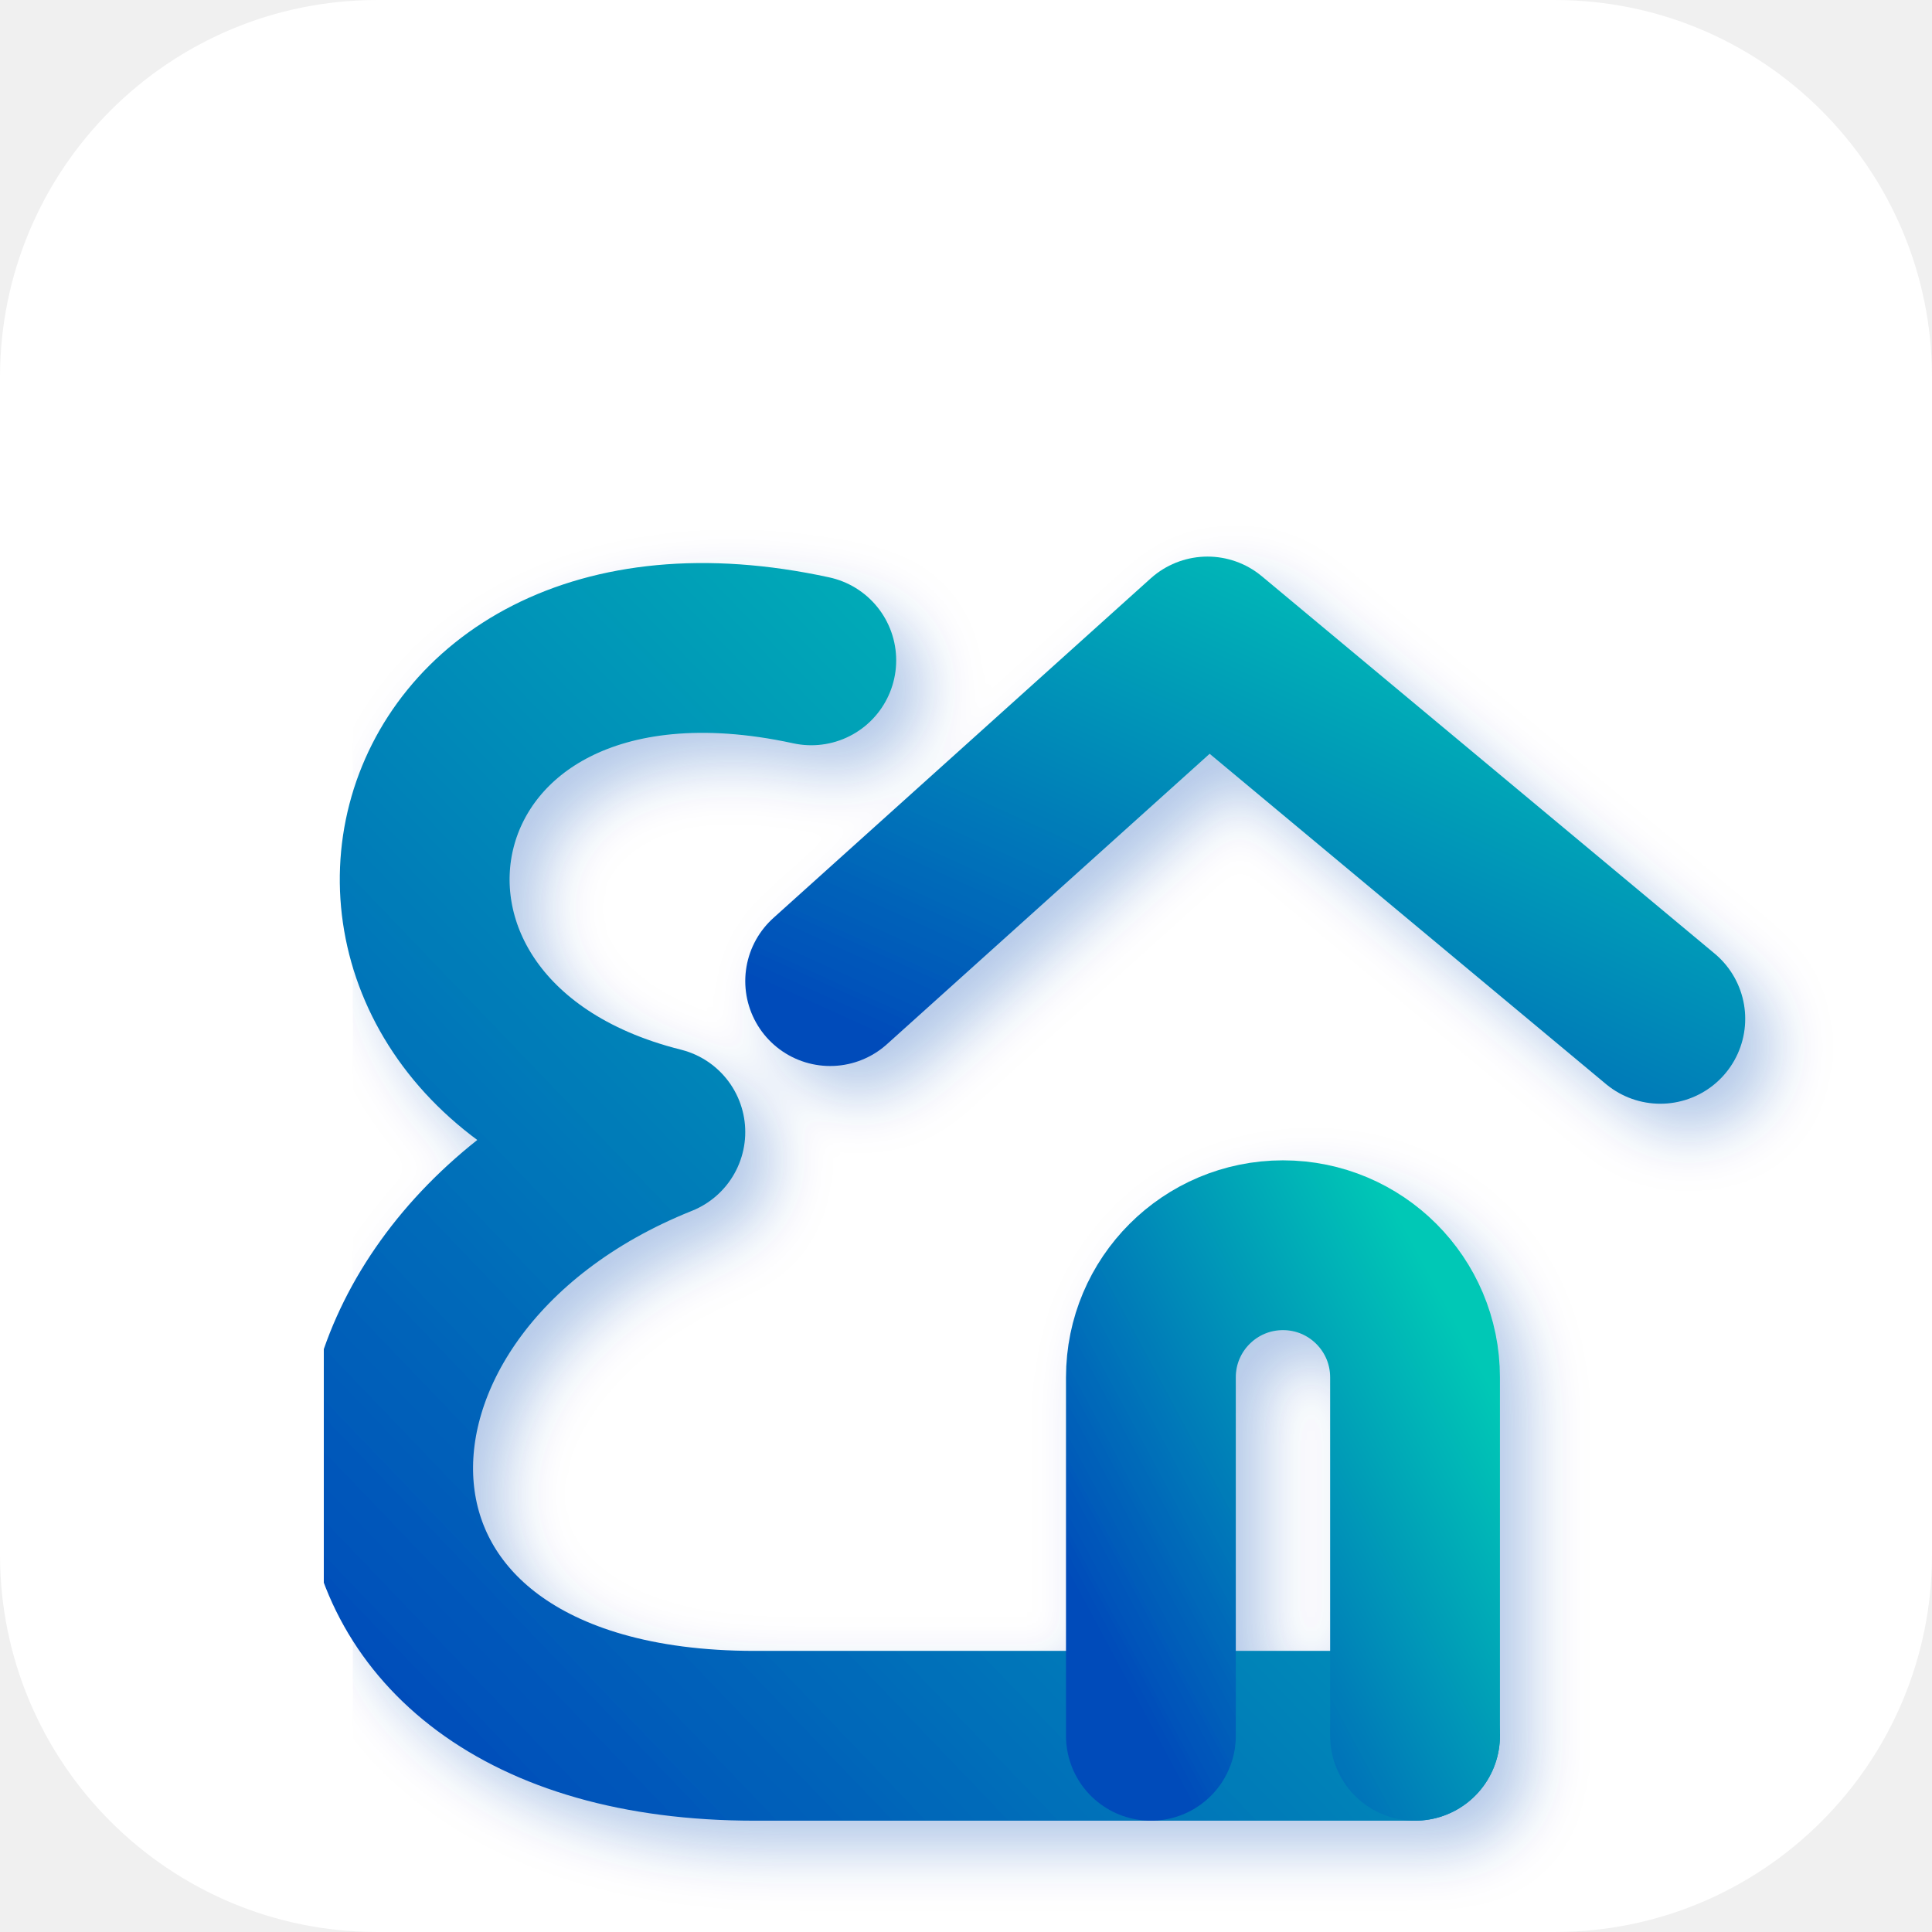
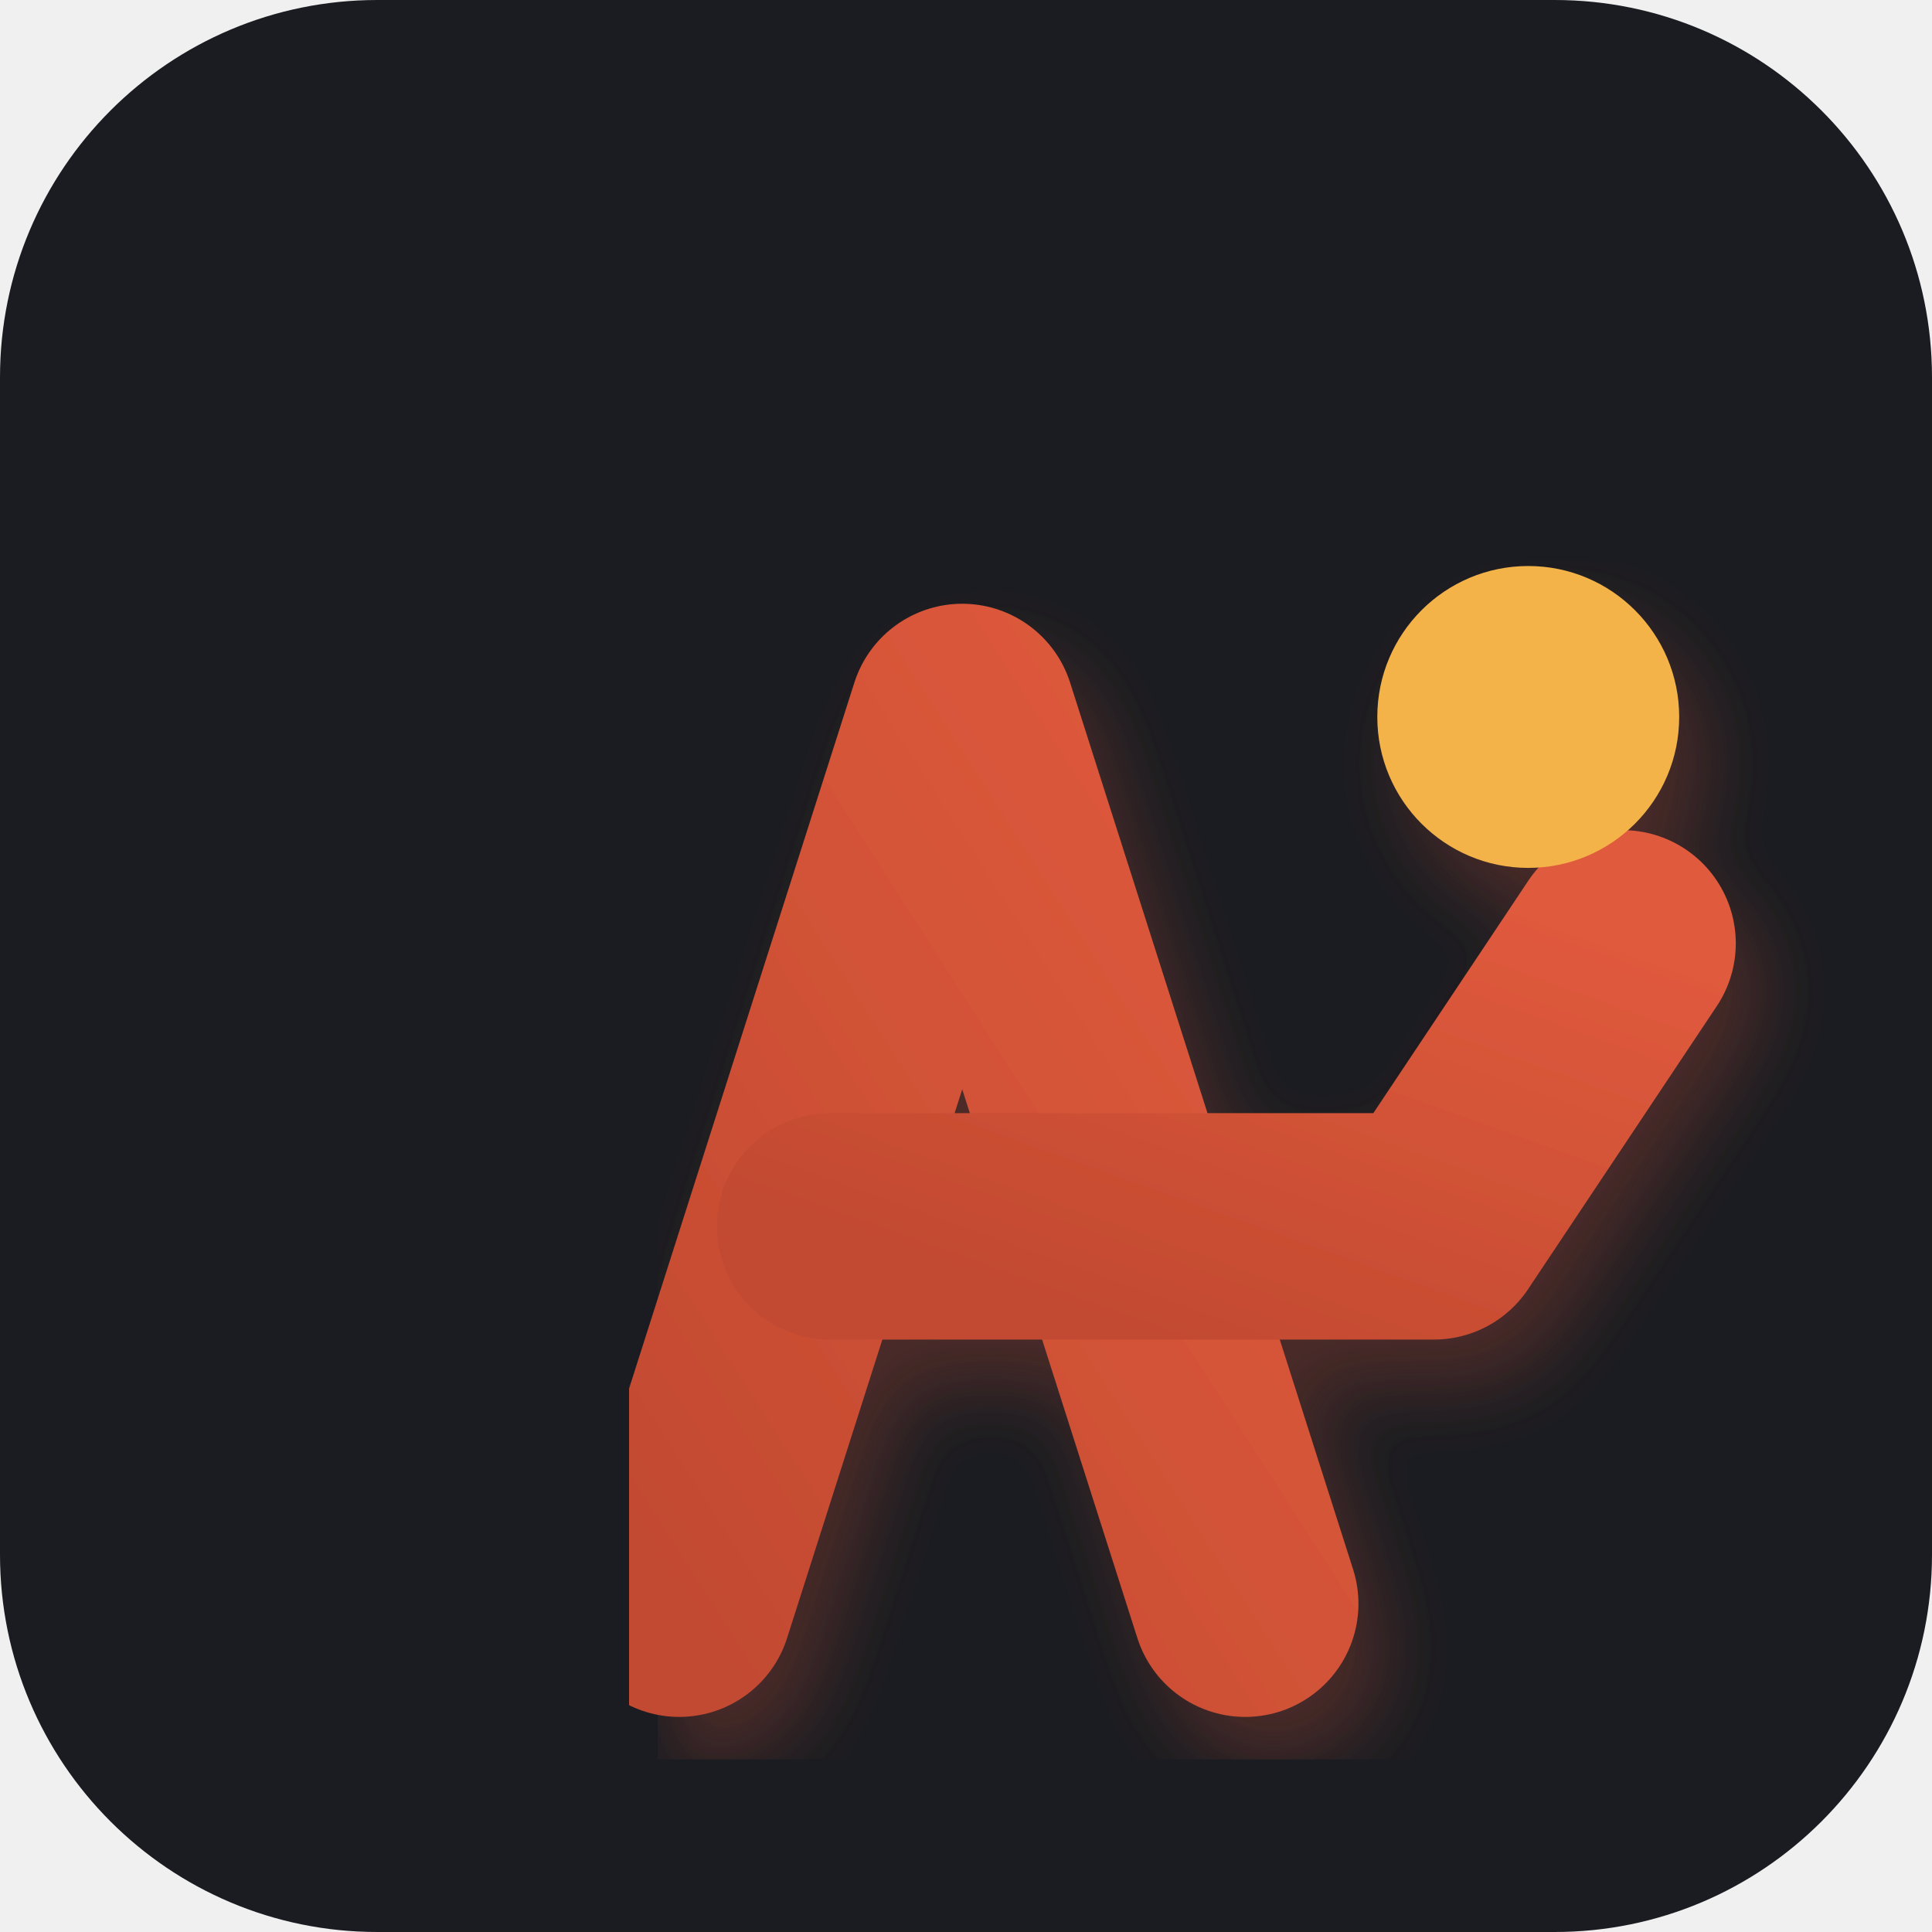
<svg xmlns="http://www.w3.org/2000/svg" viewBox="0 0 1024 1024">
  <defs>
-     <linearGradient id="g1" x1="0%" y1="100%" x2="100%" y2="0%">
-       <stop offset="0%" stop-color="#024bba" />
-       <stop offset="100%" stop-color="#00c8b6" />
+     <linearGradient id="brandGrad" x1="0%" y1="100%" x2="100%" y2="0%">
+       <stop offset="0%" stop-color="#C24A30" />
+       <stop offset="100%" stop-color="#E05A3D" />
    </linearGradient>
    <filter id="shadow" x="-5%" y="-5%" width="120%" height="120%">
-       <feDropShadow dx="15" dy="15" stdDeviation="15" flood-color="#004CB2" flood-opacity="0.3" />
+       <feDropShadow dx="15" dy="25" stdDeviation="20" flood-color="#E05A3D" flood-opacity="0.25" />
    </filter>
  </defs>
-   <rect width="1024" height="1024" fill="#ffffff" rx="200" />
-   <g transform="translate(100, 100)" filter="url(#shadow)">
-     <path d="M340 420 L 540 240 L 780 440" fill="none" stroke="url(#g1)" stroke-width="90" stroke-linecap="round" stroke-linejoin="round" />
-     <path d="M680 350 L 680 180" fill="none" stroke="url(#g1)" stroke-width="90" stroke-linecap="round" />
-     <path d="M 330 250 C 100 200, 50 450, 250 500 C 50 580, 50 820, 300 820 L 650 820" fill="none" stroke="url(#g1)" stroke-width="90" stroke-linecap="round" stroke-linejoin="round" />
-     <path d="M 650 820 L 650 630 A 70 70 0 0 0 510 630 L 510 820" fill="none" stroke="url(#g1)" stroke-width="90" stroke-linecap="round" stroke-linejoin="round" />
+   <rect width="1024" height="1024" fill="#1A1C21" rx="200" />
+   <g transform="translate(180, 200)" filter="url(#shadow)">
+     <path d="M 180 650 L 330 180 L 480 650" fill="none" stroke="url(#brandGrad)" stroke-width="120" stroke-linecap="round" stroke-linejoin="round" />
+     <path d="M 260 450 L 580 450 L 680 300" fill="none" stroke="url(#brandGrad)" stroke-width="120" stroke-linecap="round" stroke-linejoin="round" />
+     <circle cx="630" cy="180" r="80" fill="#F4B34A" />
  </g>
</svg>
